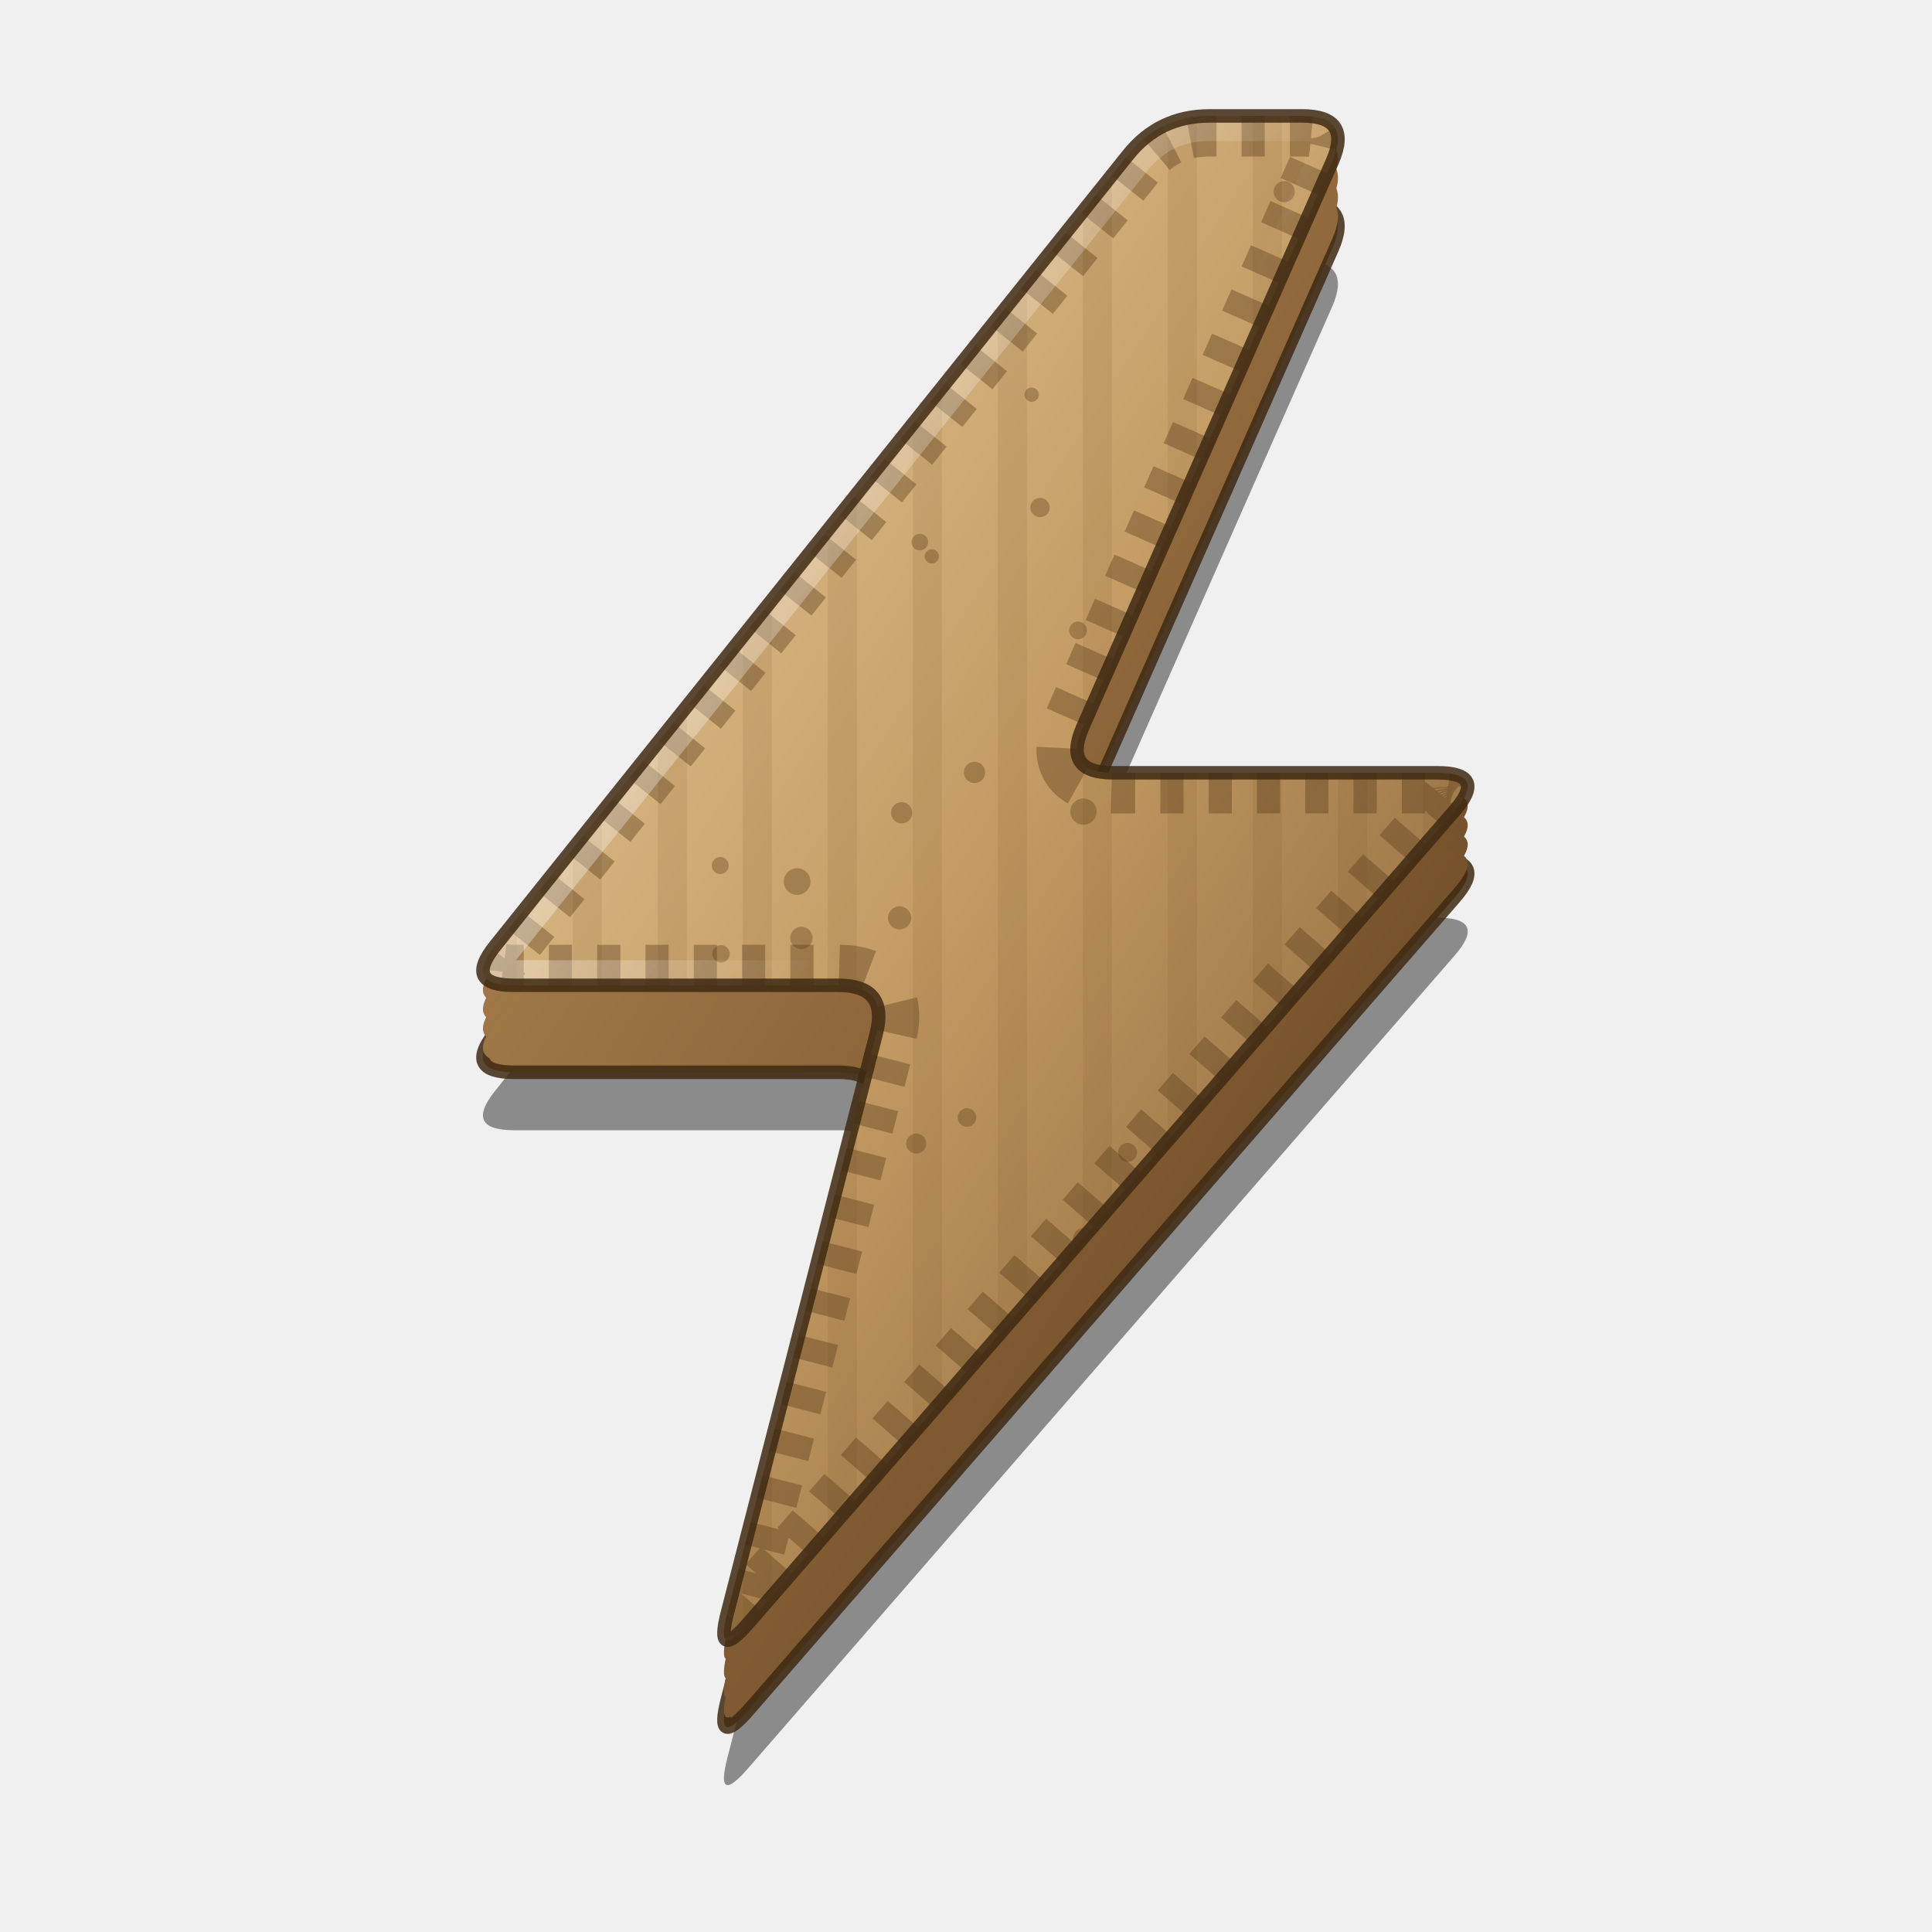
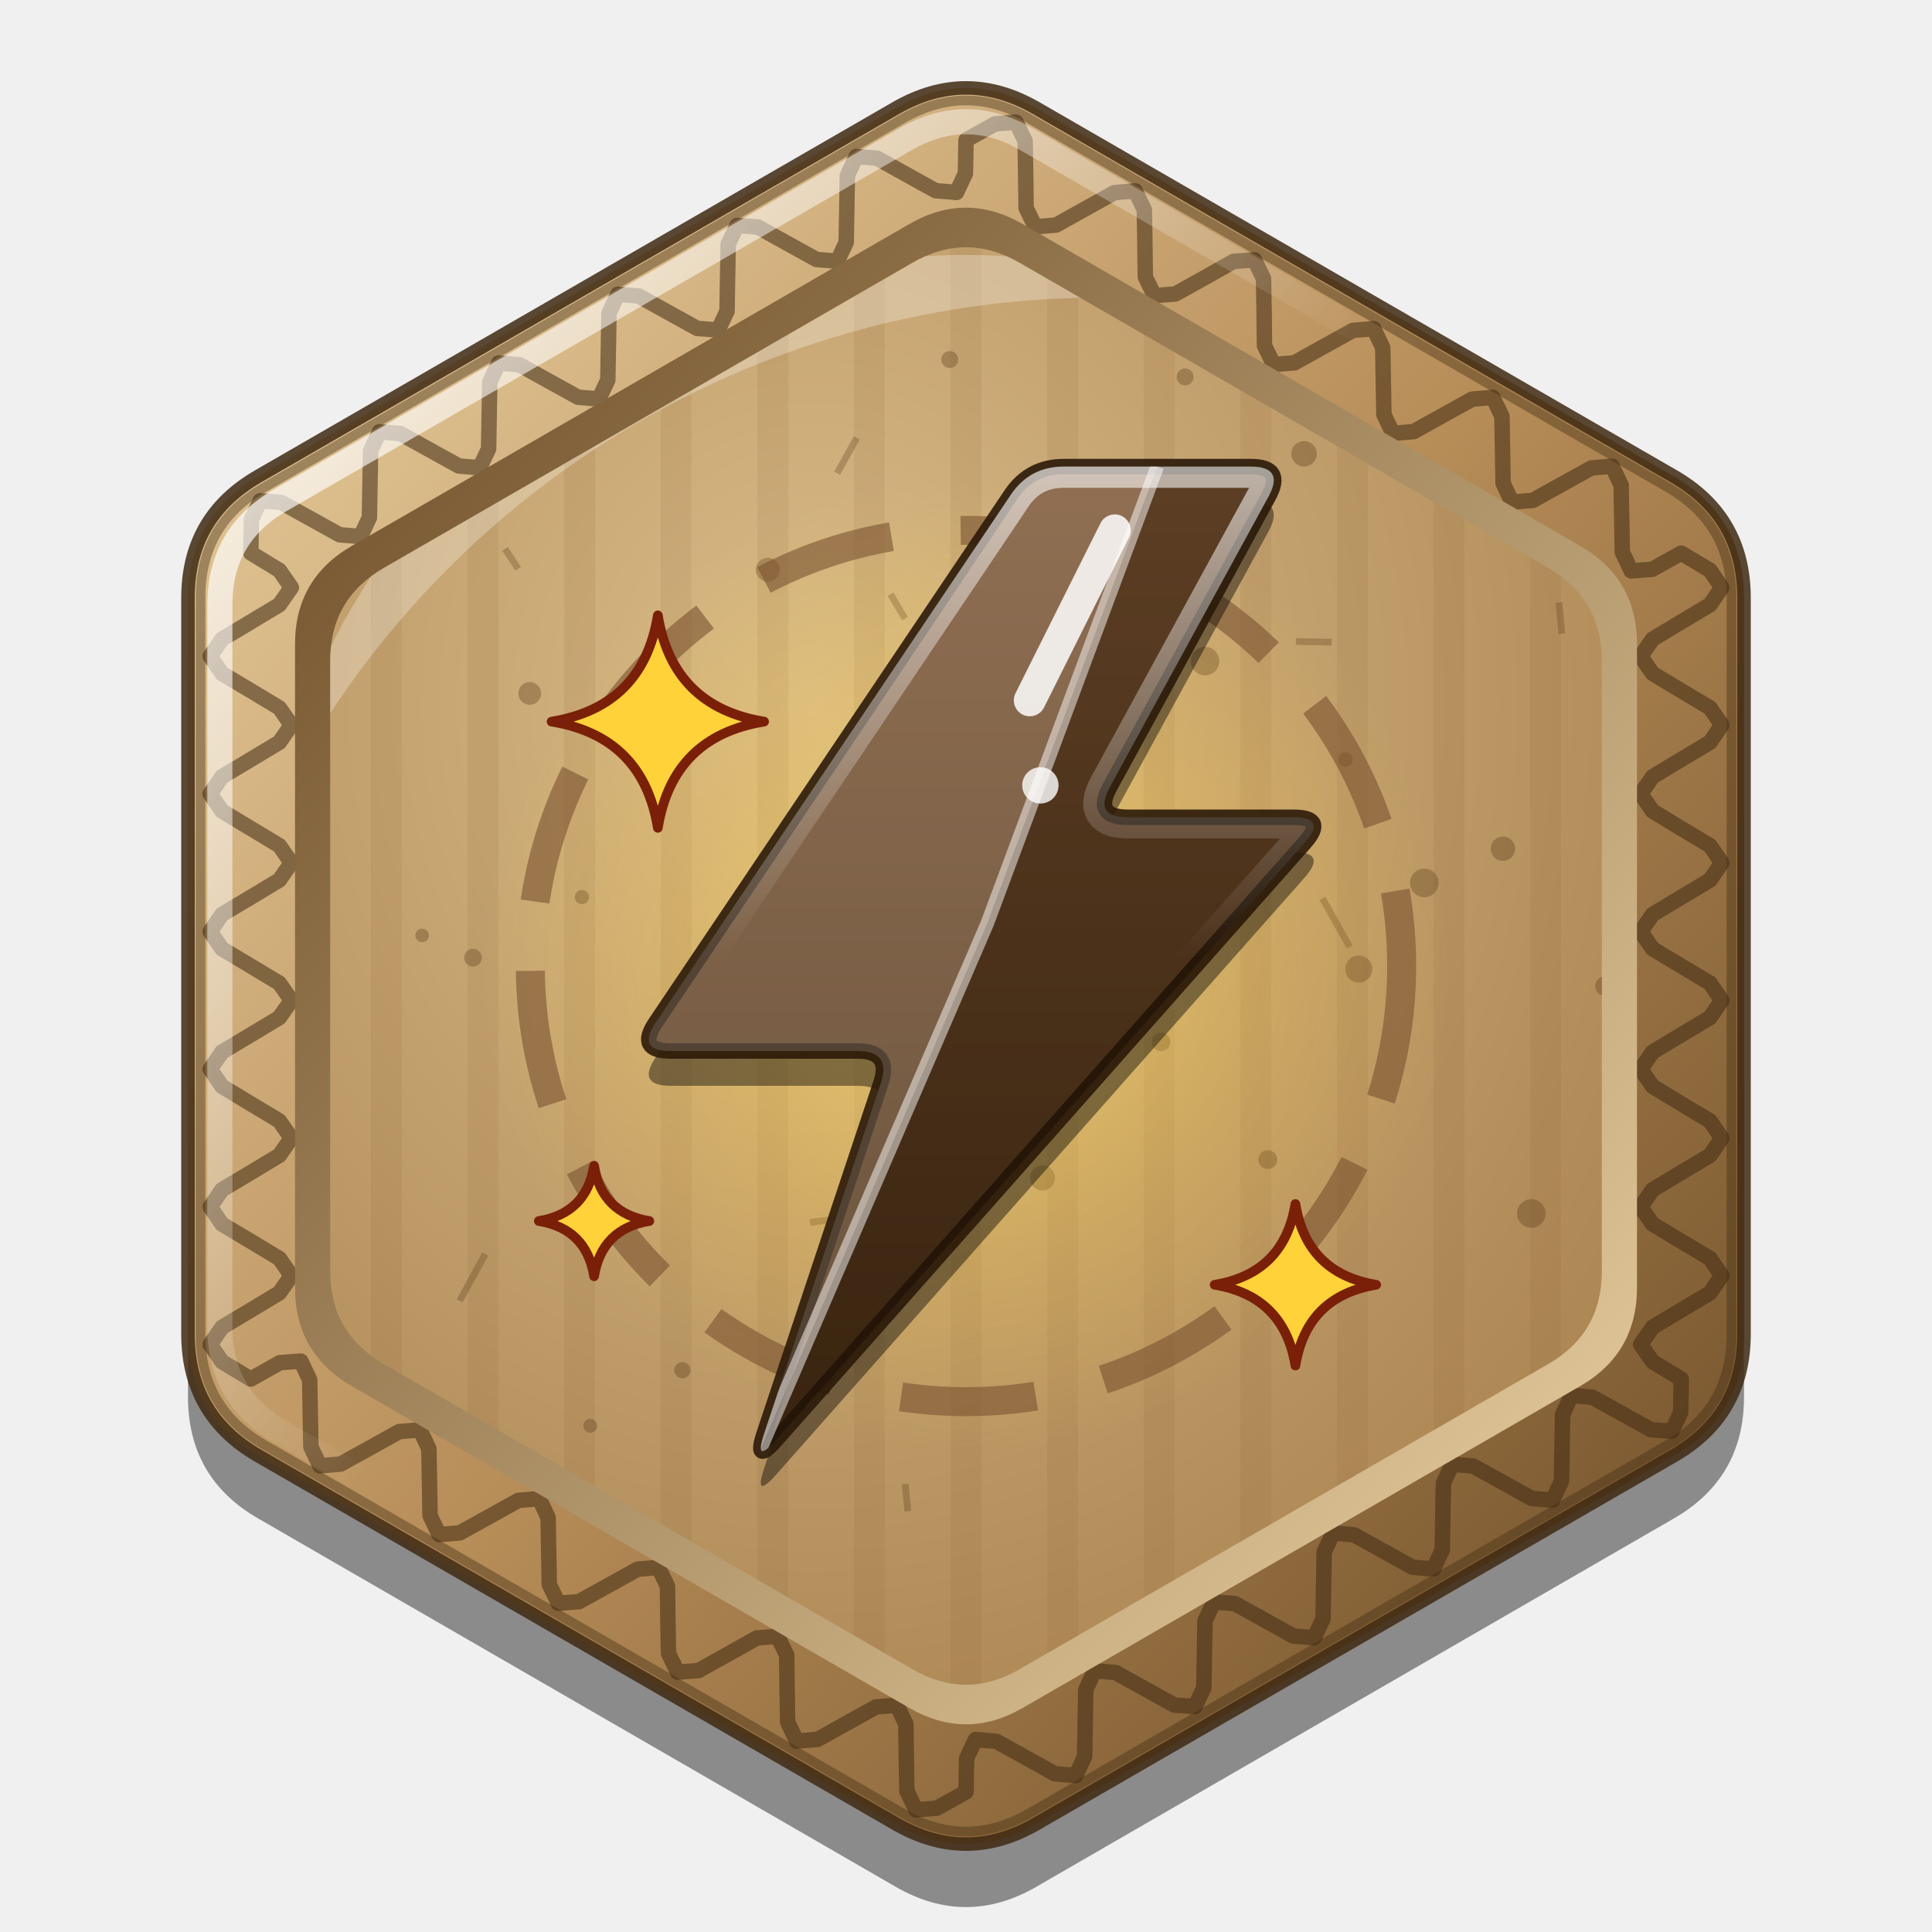
<svg xmlns="http://www.w3.org/2000/svg" width="120" height="120" viewBox="0 0 100 100">
  <defs>
-     <linearGradient id="m" x1="0" y1="0" x2="1" y2="1">
+     <linearGradient id="racha-carton-sym" x1="0" y1="0" x2="0" y2="1">
+       <stop offset="0" stop-color="#7a5230" />
+       <stop offset="1" stop-color="#4a2f14" />
+     </linearGradient>
+     <linearGradient id="racha-carton-symD" x1="0" y1="0" x2="0" y2="1">
+       <stop offset="0" stop-color="#4a2f14" />
+       <stop offset="1" stop-color="#2c1a09" />
+     </linearGradient>
+     <linearGradient id="racha-carton-light" x1="0" y1="0" x2="0" y2="1">
+       <stop offset="0" stop-color="#f6e2bd" />
+       <stop offset="1" stop-color="#d9b47a" />
+     </linearGradient>
+     <linearGradient id="racha-carton-symHl" x1="0" y1="0" x2="0" y2="1">
+       <stop offset="0" stop-color="#fff" stop-opacity="0.6" />
+       <stop offset="0.5" stop-color="#fff" stop-opacity="0" />
+       <stop offset="1" stop-color="#fff" stop-opacity="0" />
+     </linearGradient>
+     <linearGradient id="racha-carton-acc" x1="0" y1="0" x2="0" y2="1">
+       <stop offset="0" stop-color="#ff8a4a" />
+       <stop offset="1" stop-color="#d93a12" />
+     </linearGradient>
+     <linearGradient id="racha-carton-flame" x1="0" y1="0" x2="0" y2="1">
+       <stop offset="0" stop-color="#ffc23a" />
+       <stop offset="0.55" stop-color="#ff7a1a" />
+       <stop offset="1" stop-color="#d93a12" />
+     </linearGradient>
+     <linearGradient id="racha-carton-flameIn" x1="0" y1="0" x2="0" y2="1">
+       <stop offset="0" stop-color="#fffbe0" />
+       <stop offset="1" stop-color="#ffd23a" />
+     </linearGradient>
+     <linearGradient id="racha-carton-rim" x1="0" y1="0" x2="1" y2="1">
      <stop offset="0" stop-color="#ecd3a4" />
-       <stop offset="0.5" stop-color="#c39a62" />
-       <stop offset="1" stop-color="#7a5630" />
+       <stop offset="0.5" stop-color="#b78d58" />
+       <stop offset="1" stop-color="#6a4a25" />
    </linearGradient>
-     <linearGradient id="md" x1="0" y1="0" x2="1" y2="1">
-       <stop offset="0" stop-color="#b78d58" />
-       <stop offset="0.5" stop-color="#8c6439" />
-       <stop offset="1" stop-color="#5b3c1c" />
+     <linearGradient id="racha-carton-rimIn" x1="0" y1="0" x2="1" y2="1">
+       <stop offset="0" stop-color="#6a4a25" />
+       <stop offset="1" stop-color="#ecd3a4" />
    </linearGradient>
-     <linearGradient id="ml" x1="0" y1="0" x2="1" y2="1">
-       <stop offset="0" stop-color="#f0dbb2" />
-       <stop offset="0.5" stop-color="#d6b37c" />
-       <stop offset="1" stop-color="#a77f4c" />
-     </linearGradient>
-     <linearGradient id="hl" x1="0" y1="0" x2="1" y2="1">
+     <linearGradient id="racha-carton-hl" x1="0" y1="0" x2="1" y2="1">
      <stop offset="0" stop-color="#fff" stop-opacity="0.95" />
      <stop offset="0.45" stop-color="#fff" stop-opacity="0" />
      <stop offset="1" stop-color="#fff" stop-opacity="0" />
    </linearGradient>
-     <clipPath id="c0">
-       <path d="M62.6,6Q60,6 58.38,8.03L25.62,48.97Q24,51 26.6,51L43.4,51Q46,51 45.35,53.52L37.65,83.48Q37,86 38.71,84.04L75.29,41.96Q77,40 74.4,40L57.6,40Q55,40 56.05,37.62L68.95,8.38Q70,6 67.4,6Z" />
+     <radialGradient id="racha-carton-face" cx="0.38" cy="0.32" r="0.75">
+       <stop offset="0" stop-color="#d9bb88" />
+       <stop offset="1" stop-color="#ad8754" />
+     </radialGradient>
+     <clipPath id="racha-carton-fc">
+       <path d="M47.23,13.6Q50,12 52.77,13.6L80.14,29.4Q82.91,31 82.91,34.2L82.91,65.8Q82.91,69 80.14,70.6L52.77,86.4Q50,88 47.23,86.4L19.86,70.6Q17.09,69 17.09,65.8L17.09,34.2Q17.09,31 19.86,29.4Z" />
+     </clipPath>
+     <radialGradient id="racha-carton-boltGlow" cx="0.5" cy="0.5" r="0.5">
+       <stop offset="0" stop-color="#ffe27c" stop-opacity="0.55" />
+       <stop offset="0.6" stop-color="#ffd23a" stop-opacity="0.18" />
+       <stop offset="1" stop-color="#ffd23a" stop-opacity="0" />
+     </radialGradient>
+     <clipPath id="racha-carton-bolt">
+       <path d="M52.32,25.61Q53.3,24.15 55.06,24.15L64.74,24.15Q66.5,24.15 65.66,25.7L57.44,40.75Q56.6,42.3 58.36,42.3L66.94,42.3Q68.7,42.3 67.53,43.62L40.17,74.53Q39,75.85 39.56,74.18L45.59,56.07Q46.15,54.4 44.39,54.4L34.71,54.4Q32.95,54.4 33.93,52.94Z" />
    </clipPath>
  </defs>
-   <path d="M62.6,13.5Q60,13.5 58.38,15.53L25.62,56.47Q24,58.5 26.6,58.5L43.4,58.5Q46,58.5 45.35,61.02L37.65,90.98Q37,93.5 38.71,91.54L75.29,49.46Q77,47.5 74.4,47.5L57.6,47.5Q55,47.5 56.05,45.12L68.95,15.88Q70,13.5 67.4,13.5Z" fill="#000" opacity="0.42" />
-   <path d="M62.6,10.5Q60,10.5 58.38,12.53L25.62,53.47Q24,55.5 26.6,55.5L43.4,55.5Q46,55.5 45.35,58.02L37.65,87.98Q37,90.5 38.71,88.54L75.29,46.46Q77,44.5 74.4,44.5L57.6,44.5Q55,44.5 56.05,42.12L68.95,12.88Q70,10.5 67.4,10.5Z" fill="url(#md)" stroke="#3f2a12" stroke-width="0.7" stroke-opacity="0.85" stroke-linejoin="round" />
-   <path d="M62.6,7Q60,7 58.38,9.03L25.62,49.97Q24,52 26.6,52L43.4,52Q46,52 45.35,54.52L37.65,84.48Q37,87 38.71,85.04L75.29,42.96Q77,41 74.4,41L57.6,41Q55,41 56.05,38.62L68.95,9.38Q70,7 67.4,7Z" fill="url(#md)" />
-   <path d="M62.6,8Q60,8 58.38,10.03L25.62,50.97Q24,53 26.6,53L43.4,53Q46,53 45.35,55.52L37.65,85.48Q37,88 38.71,86.04L75.29,43.96Q77,42 74.4,42L57.6,42Q55,42 56.05,39.62L68.95,10.38Q70,8 67.4,8Z" fill="url(#md)" />
-   <path d="M62.6,9Q60,9 58.38,11.03L25.62,51.97Q24,54 26.6,54L43.4,54Q46,54 45.35,56.52L37.65,86.48Q37,89 38.71,87.04L75.29,44.96Q77,43 74.4,43L57.6,43Q55,43 56.05,40.62L68.95,11.38Q70,9 67.4,9Z" fill="url(#md)" />
-   <path d="M62.6,10Q60,10 58.38,12.03L25.62,52.97Q24,55 26.6,55L43.4,55Q46,55 45.35,57.52L37.65,87.48Q37,90 38.71,88.04L75.29,45.96Q77,44 74.4,44L57.6,44Q55,44 56.05,41.62L68.95,12.38Q70,10 67.4,10Z" fill="url(#md)" />
-   <path d="M62.6,6Q60,6 58.38,8.03L25.62,48.97Q24,51 26.6,51L43.4,51Q46,51 45.35,53.52L37.65,83.48Q37,86 38.71,84.04L75.29,41.96Q77,40 74.4,40L57.6,40Q55,40 56.05,37.62L68.95,8.38Q70,6 67.4,6Z" fill="url(#m)" />
-   <g clip-path="url(#c0)">
-     <line x1="26" y1="5" x2="26" y2="87" stroke="#7a5528" stroke-width="1.5" opacity="0.13" />
-     <line x1="30.4" y1="5" x2="30.4" y2="87" stroke="#7a5528" stroke-width="1.5" opacity="0.13" />
-     <line x1="34.8" y1="5" x2="34.8" y2="87" stroke="#7a5528" stroke-width="1.5" opacity="0.13" />
-     <line x1="39.2" y1="5" x2="39.2" y2="87" stroke="#7a5528" stroke-width="1.5" opacity="0.13" />
-     <line x1="43.6" y1="5" x2="43.6" y2="87" stroke="#7a5528" stroke-width="1.5" opacity="0.13" />
-     <line x1="48" y1="5" x2="48" y2="87" stroke="#7a5528" stroke-width="1.5" opacity="0.13" />
-     <line x1="52.4" y1="5" x2="52.4" y2="87" stroke="#7a5528" stroke-width="1.5" opacity="0.13" />
-     <line x1="56.8" y1="5" x2="56.8" y2="87" stroke="#7a5528" stroke-width="1.5" opacity="0.13" />
-     <line x1="61.2" y1="5" x2="61.2" y2="87" stroke="#7a5528" stroke-width="1.5" opacity="0.13" />
-     <line x1="65.6" y1="5" x2="65.6" y2="87" stroke="#7a5528" stroke-width="1.5" opacity="0.13" />
-     <line x1="70" y1="5" x2="70" y2="87" stroke="#7a5528" stroke-width="1.5" opacity="0.13" />
-     <line x1="74.4" y1="5" x2="74.4" y2="87" stroke="#7a5528" stroke-width="1.5" opacity="0.13" />
-     <circle cx="26.12" cy="12.71" r="0.67" fill="#5a3a16" opacity="0.35" />
-     <circle cx="47.61" cy="28.06" r="0.43" fill="#5a3a16" opacity="0.35" />
-     <circle cx="36.6" cy="85.44" r="0.52" fill="#5a3a16" opacity="0.35" />
-     <circle cx="68.15" cy="58.19" r="0.37" fill="#5a3a16" opacity="0.35" />
-     <circle cx="58.36" cy="59.65" r="0.49" fill="#5a3a16" opacity="0.35" />
-     <circle cx="29.31" cy="43.15" r="0.66" fill="#5a3a16" opacity="0.35" />
-     <circle cx="56.08" cy="42.01" r="0.68" fill="#5a3a16" opacity="0.35" />
-     <circle cx="54.76" cy="9.58" r="0.36" fill="#5a3a16" opacity="0.35" />
-     <circle cx="47.42" cy="59.19" r="0.52" fill="#5a3a16" opacity="0.35" />
-     <circle cx="56.16" cy="64.16" r="0.63" fill="#5a3a16" opacity="0.35" />
-     <circle cx="50.05" cy="57.84" r="0.48" fill="#5a3a16" opacity="0.35" />
-     <circle cx="51.18" cy="73.56" r="0.56" fill="#5a3a16" opacity="0.35" />
-     <circle cx="28.63" cy="64.65" r="0.67" fill="#5a3a16" opacity="0.35" />
-     <circle cx="57.49" cy="64.44" r="0.6" fill="#5a3a16" opacity="0.35" />
-     <circle cx="53.83" cy="26.27" r="0.5" fill="#5a3a16" opacity="0.35" />
-     <circle cx="39.75" cy="63.47" r="0.52" fill="#5a3a16" opacity="0.35" />
-     <circle cx="37.32" cy="49.37" r="0.45" fill="#5a3a16" opacity="0.35" />
-     <circle cx="68.63" cy="17.31" r="0.43" fill="#5a3a16" opacity="0.35" />
-     <circle cx="49.76" cy="80.62" r="0.62" fill="#5a3a16" opacity="0.35" />
-     <circle cx="55.8" cy="32.63" r="0.46" fill="#5a3a16" opacity="0.35" />
-     <circle cx="55.82" cy="66.68" r="0.45" fill="#5a3a16" opacity="0.35" />
-     <circle cx="71.92" cy="56.1" r="0.37" fill="#5a3a16" opacity="0.35" />
-     <circle cx="73.17" cy="34.23" r="0.38" fill="#5a3a16" opacity="0.35" />
-     <circle cx="28.66" cy="34.39" r="0.63" fill="#5a3a16" opacity="0.35" />
-     <circle cx="66.47" cy="9.92" r="0.55" fill="#5a3a16" opacity="0.35" />
-     <circle cx="49.69" cy="74.15" r="0.65" fill="#5a3a16" opacity="0.35" />
-     <circle cx="53.4" cy="20.43" r="0.37" fill="#5a3a16" opacity="0.35" />
-     <circle cx="46.67" cy="42.07" r="0.55" fill="#5a3a16" opacity="0.35" />
-     <circle cx="51.61" cy="12.42" r="0.64" fill="#5a3a16" opacity="0.35" />
-     <circle cx="37.28" cy="44.8" r="0.44" fill="#5a3a16" opacity="0.35" />
-     <circle cx="25.77" cy="12.55" r="0.45" fill="#5a3a16" opacity="0.35" />
-     <circle cx="39.17" cy="29.01" r="0.45" fill="#5a3a16" opacity="0.35" />
-     <circle cx="46.56" cy="47.51" r="0.6" fill="#5a3a16" opacity="0.35" />
-     <circle cx="70.01" cy="21.37" r="0.69" fill="#5a3a16" opacity="0.35" />
-     <circle cx="25.63" cy="63.94" r="0.52" fill="#5a3a16" opacity="0.35" />
-     <circle cx="41.48" cy="48.55" r="0.58" fill="#5a3a16" opacity="0.35" />
-     <circle cx="33.65" cy="8.52" r="0.67" fill="#5a3a16" opacity="0.35" />
-     <circle cx="24.23" cy="57.2" r="0.58" fill="#5a3a16" opacity="0.35" />
-     <circle cx="35.3" cy="67.92" r="0.46" fill="#5a3a16" opacity="0.35" />
-     <circle cx="35.94" cy="74.01" r="0.46" fill="#5a3a16" opacity="0.35" />
-     <circle cx="48.23" cy="28.8" r="0.37" fill="#5a3a16" opacity="0.35" />
-     <circle cx="41.26" cy="45.63" r="0.69" fill="#5a3a16" opacity="0.35" />
-     <circle cx="37.12" cy="77.83" r="0.51" fill="#5a3a16" opacity="0.35" />
-     <circle cx="57.87" cy="78.73" r="0.68" fill="#5a3a16" opacity="0.35" />
-     <circle cx="72.62" cy="81.67" r="0.64" fill="#5a3a16" opacity="0.35" />
-     <circle cx="50.44" cy="39.98" r="0.55" fill="#5a3a16" opacity="0.35" />
-     <circle cx="66.42" cy="66.99" r="0.54" fill="#5a3a16" opacity="0.35" />
-     <path d="M62.6,6Q60,6 58.38,8.03L25.62,48.97Q24,51 26.6,51L43.4,51Q46,51 45.35,53.52L37.65,83.48Q37,86 38.71,84.04L75.29,41.96Q77,40 74.4,40L57.6,40Q55,40 56.05,37.62L68.95,8.38Q70,6 67.4,6Z" fill="none" stroke="#5a3d1c" stroke-width="4.2" stroke-dasharray="1.2 1.3" opacity="0.4" />
-     <path d="M62.6,6Q60,6 58.38,8.03L25.62,48.97Q24,51 26.6,51L43.4,51Q46,51 45.35,53.52L37.65,83.48Q37,86 38.71,84.04L75.29,41.96Q77,40 74.4,40L57.6,40Q55,40 56.05,37.62L68.95,8.38Q70,6 67.4,6Z" fill="none" stroke="url(#hl)" stroke-width="2.6" />
+   <path d="M46.36,8.86Q50,6.76 53.64,8.86L86.63,27.91Q90.27,30.01 90.27,34.21L90.27,72.3Q90.27,76.51 86.63,78.6L53.64,97.66Q50,99.76 46.36,97.66L13.37,78.6Q9.73,76.51 9.73,72.3L9.73,34.21Q9.73,30.01 13.37,27.9Z" fill="#000" opacity="0.42" stroke-linejoin="round" />
+   <path d="M46.36,5.6Q50,3.5 53.64,5.6L86.63,24.65Q90.27,26.75 90.27,30.95L90.27,69.05Q90.27,73.25 86.63,75.35L53.64,94.4Q50,96.5 46.36,94.4L13.37,75.35Q9.73,73.25 9.73,69.05L9.73,30.95Q9.73,26.75 13.37,24.65Z" fill="url(#racha-carton-rim)" stroke="#3f2a12" stroke-width="0.7" stroke-opacity="0.85" stroke-linejoin="round" />
+   <path d="M50,7.25L51.51,6.41L52.59,6.32L53.06,7.3L53.09,9.03L53.11,10.76L53.58,11.74L54.66,11.65L56.17,10.81L57.68,9.97L58.76,9.88L59.23,10.86L59.26,12.59L59.28,14.33L59.75,15.3L60.83,15.22L62.34,14.38L63.85,13.53L64.93,13.45L65.4,14.42L65.43,16.16L65.45,17.89L65.92,18.87L67,18.78L68.51,17.94L70.03,17.1L71.1,17.01L71.57,17.99L71.6,19.72L71.63,21.45L72.09,22.43L73.17,22.34L74.68,21.5L76.2,20.66L77.27,20.57L77.74,21.55L77.77,23.28L77.8,25.01L78.26,25.99L79.34,25.9L80.85,25.06L82.37,24.22L83.44,24.13L83.91,25.11L83.94,26.84L83.97,28.58L84.43,29.55L85.51,29.47L87.02,28.63L88.51,29.52L89.12,30.41L88.51,31.3L87.02,32.19L85.54,33.08L84.92,33.97L85.54,34.86L87.02,35.75L88.51,36.64L89.12,37.53L88.51,38.42L87.02,39.31L85.54,40.2L84.92,41.09L85.54,41.98L87.02,42.88L88.51,43.77L89.12,44.66L88.51,45.55L87.02,46.44L85.54,47.33L84.92,48.22L85.54,49.11L87.02,50L88.51,50.89L89.12,51.78L88.51,52.67L87.02,53.56L85.54,54.45L84.92,55.34L85.54,56.23L87.02,57.13L88.51,58.02L89.12,58.91L88.51,59.8L87.02,60.69L85.54,61.58L84.92,62.47L85.54,63.36L87.02,64.25L88.51,65.14L89.12,66.03L88.51,66.92L87.02,67.81L85.54,68.7L84.92,69.59L85.54,70.48L87.02,71.38L86.99,73.11L86.53,74.08L85.45,74L83.94,73.16L82.42,72.32L81.34,72.23L80.88,73.21L80.85,74.94L80.82,76.67L80.36,77.65L79.28,77.56L77.77,76.72L76.25,75.88L75.17,75.79L74.71,76.77L74.68,78.5L74.65,80.23L74.19,81.21L73.11,81.12L71.6,80.28L70.08,79.44L69,79.35L68.54,80.33L68.51,82.06L68.48,83.79L68.02,84.77L66.94,84.68L65.43,83.84L63.91,83L62.83,82.92L62.37,83.89L62.34,85.63L62.31,87.36L61.85,88.33L60.77,88.25L59.26,87.41L57.74,86.57L56.66,86.48L56.2,87.46L56.17,89.19L56.14,90.92L55.68,91.9L54.6,91.81L53.09,90.97L51.57,90.13L50.49,90.04L50.03,91.02L50,92.75L48.49,93.59L47.41,93.68L46.94,92.7L46.91,90.97L46.89,89.24L46.42,88.26L45.34,88.35L43.83,89.19L42.32,90.03L41.24,90.12L40.77,89.14L40.74,87.41L40.72,85.67L40.25,84.7L39.17,84.78L37.66,85.63L36.15,86.47L35.07,86.55L34.6,85.58L34.57,83.84L34.55,82.11L34.08,81.13L33,81.22L31.49,82.06L29.97,82.9L28.9,82.99L28.43,82.01L28.4,80.28L28.37,78.55L27.91,77.57L26.83,77.66L25.32,78.5L23.8,79.34L22.73,79.43L22.26,78.45L22.23,76.72L22.2,74.99L21.74,74.01L20.66,74.1L19.15,74.94L17.63,75.78L16.56,75.87L16.09,74.89L16.06,73.16L16.03,71.42L15.57,70.45L14.49,70.53L12.98,71.38L11.49,70.48L10.88,69.59L11.49,68.7L12.98,67.81L14.46,66.92L15.08,66.03L14.46,65.14L12.98,64.25L11.49,63.36L10.88,62.47L11.49,61.58L12.98,60.69L14.46,59.8L15.08,58.91L14.46,58.02L12.98,57.13L11.49,56.23L10.88,55.34L11.49,54.45L12.98,53.56L14.46,52.67L15.08,51.78L14.46,50.89L12.98,50L11.49,49.11L10.88,48.22L11.49,47.33L12.98,46.44L14.46,45.55L15.08,44.66L14.46,43.77L12.98,42.88L11.49,41.98L10.88,41.09L11.49,40.2L12.98,39.31L14.46,38.42L15.08,37.53L14.46,36.64L12.98,35.75L11.49,34.86L10.88,33.97L11.49,33.08L12.98,32.19L14.46,31.3L15.08,30.41L14.46,29.52L12.98,28.62L13.01,26.89L13.47,25.92L14.55,26L16.06,26.84L17.58,27.68L18.66,27.77L19.12,26.79L19.15,25.06L19.18,23.33L19.64,22.35L20.72,22.44L22.23,23.28L23.75,24.12L24.83,24.21L25.29,23.23L25.32,21.5L25.35,19.77L25.81,18.79L26.89,18.88L28.4,19.72L29.92,20.56L31,20.65L31.46,19.67L31.49,17.94L31.52,16.21L31.98,15.23L33.06,15.32L34.57,16.16L36.09,17L37.17,17.08L37.63,16.11L37.66,14.38L37.69,12.64L38.15,11.67L39.23,11.75L40.74,12.59L42.26,13.43L43.34,13.52L43.8,12.54L43.83,10.81L43.86,9.08L44.32,8.1L45.4,8.19L46.91,9.03L48.43,9.87L49.51,9.96L49.97,8.98Z" fill="none" stroke="#3f2a12" stroke-width="0.8" opacity="0.55" stroke-linejoin="round" />
+   <path d="M46.71,6.15Q50,4.25 53.29,6.15L86.33,25.23Q89.62,27.13 89.62,30.93L89.62,69.08Q89.62,72.88 86.33,74.78L53.29,93.85Q50,95.75 46.71,93.85L13.67,74.78Q10.38,72.88 10.38,69.08L10.38,30.92Q10.38,27.12 13.67,25.23Z" fill="none" stroke="#3f2a12" stroke-width="0.5" opacity="0.4" />
+   <path d="M46.88,12.05Q50,10.25 53.12,12.05L81.31,28.33Q84.42,30.13 84.42,33.73L84.42,66.28Q84.42,69.88 81.31,71.68L53.12,87.95Q50,89.75 46.88,87.95L18.69,71.68Q15.58,69.88 15.58,66.28L15.58,33.72Q15.58,30.12 18.69,28.32Z" fill="none" stroke="#3f2a12" stroke-width="0.5" opacity="0.4" />
+   <path d="M46.88,7.2Q50,5.4 53.12,7.2L85.51,25.9Q88.62,27.7 88.62,31.3L88.62,68.7Q88.62,72.3 85.51,74.1L53.12,92.8Q50,94.6 46.88,92.8L14.49,74.1Q11.38,72.3 11.38,68.7L11.38,31.3Q11.38,27.7 14.49,25.9Z" fill="none" stroke="url(#racha-carton-hl)" stroke-width="1.3" />
+   <path d="M47.06,11.6Q50,9.9 52.94,11.6L81.78,28.25Q84.73,29.95 84.73,33.35L84.73,66.65Q84.73,70.05 81.78,71.75L52.94,88.4Q50,90.1 47.06,88.4L18.22,71.75Q15.27,70.05 15.27,66.65L15.27,33.35Q15.27,29.95 18.22,28.25Z" fill="url(#racha-carton-rimIn)" />
+   <path d="M47.23,13.6Q50,12 52.77,13.6L80.14,29.4Q82.91,31 82.91,34.2L82.91,65.8Q82.91,69 80.14,70.6L52.77,86.4Q50,88 47.23,86.4L19.86,70.6Q17.09,69 17.09,65.8L17.09,34.2Q17.09,31 19.86,29.4Z" fill="url(#racha-carton-face)" />
+   <g clip-path="url(#racha-carton-fc)">
+     <circle cx="49.31" cy="54.38" r="0.45" fill="#5a3a16" opacity="0.35" />
+     <circle cx="45.91" cy="50.46" r="0.7" fill="#5a3a16" opacity="0.35" />
+     <circle cx="56.44" cy="43.58" r="0.66" fill="#5a3a16" opacity="0.35" />
+     <circle cx="61.34" cy="19.51" r="0.44" fill="#5a3a16" opacity="0.35" />
+     <line x1="62.38" y1="25.37" x2="62.44" y2="26.89" stroke="#5a3a16" stroke-width="0.35" opacity="0.3" />
+     <line x1="17.61" y1="81.62" x2="19.46" y2="82.36" stroke="#5a3a16" stroke-width="0.35" opacity="0.3" />
+     <circle cx="82.81" cy="27.62" r="0.57" fill="#5a3a16" opacity="0.35" />
+     <circle cx="62.37" cy="34.22" r="0.74" fill="#5a3a16" opacity="0.35" />
+     <line x1="46.09" y1="30.75" x2="46.84" y2="32.02" stroke="#5a3a16" stroke-width="0.35" opacity="0.3" />
+     <circle cx="69.64" cy="39.32" r="0.38" fill="#5a3a16" opacity="0.35" />
+     <line x1="80.69" y1="31.18" x2="80.84" y2="32.8" stroke="#5a3a16" stroke-width="0.35" opacity="0.3" />
+     <line x1="57.41" y1="42.93" x2="56.75" y2="44.21" stroke="#5a3a16" stroke-width="0.35" opacity="0.3" />
+     <circle cx="30.12" cy="46.43" r="0.37" fill="#5a3a16" opacity="0.35" />
+     <line x1="43.68" y1="63.03" x2="41.92" y2="63.28" stroke="#5a3a16" stroke-width="0.35" opacity="0.3" />
+     <circle cx="45.55" cy="49.7" r="0.69" fill="#5a3a16" opacity="0.35" />
+     <circle cx="46.45" cy="45.63" r="0.44" fill="#5a3a16" opacity="0.35" />
+     <circle cx="67.5" cy="23.49" r="0.66" fill="#5a3a16" opacity="0.35" />
+     <line x1="75.8" y1="83.72" x2="73.5" y2="84.8" stroke="#5a3a16" stroke-width="0.35" opacity="0.3" />
+     <circle cx="60.1" cy="53.93" r="0.48" fill="#5a3a16" opacity="0.35" />
+     <circle cx="39.74" cy="29.49" r="0.62" fill="#5a3a16" opacity="0.35" />
+     <line x1="67.08" y1="33.2" x2="68.93" y2="33.24" stroke="#5a3a16" stroke-width="0.35" opacity="0.3" />
+     <circle cx="56.18" cy="45.76" r="0.75" fill="#5a3a16" opacity="0.35" />
+     <line x1="46.85" y1="76.81" x2="46.99" y2="78.22" stroke="#5a3a16" stroke-width="0.35" opacity="0.3" />
+     <circle cx="71.11" cy="78.53" r="0.36" fill="#5a3a16" opacity="0.35" />
+     <line x1="25.12" y1="64.91" x2="23.79" y2="67.33" stroke="#5a3a16" stroke-width="0.35" opacity="0.3" />
+     <circle cx="30.55" cy="73.8" r="0.36" fill="#5a3a16" opacity="0.35" />
+     <line x1="19.89" y1="15.51" x2="17.55" y2="16.89" stroke="#5a3a16" stroke-width="0.35" opacity="0.3" />
+     <circle cx="24.48" cy="49.57" r="0.46" fill="#5a3a16" opacity="0.35" />
+     <circle cx="49.16" cy="18.61" r="0.44" fill="#5a3a16" opacity="0.35" />
+     <circle cx="35.32" cy="70.92" r="0.42" fill="#5a3a16" opacity="0.35" />
+     <circle cx="14.07" cy="58.93" r="0.51" fill="#5a3a16" opacity="0.35" />
+     <circle cx="21.85" cy="48.42" r="0.35" fill="#5a3a16" opacity="0.35" />
+     <line x1="68.45" y1="46.5" x2="69.86" y2="49.01" stroke="#5a3a16" stroke-width="0.35" opacity="0.3" />
+     <circle cx="65.62" cy="60.02" r="0.49" fill="#5a3a16" opacity="0.35" />
+     <circle cx="19.56" cy="77.44" r="0.38" fill="#5a3a16" opacity="0.35" />
+     <circle cx="27.42" cy="35.89" r="0.59" fill="#5a3a16" opacity="0.35" />
+     <line x1="45.65" y1="41.16" x2="43.59" y2="41.78" stroke="#5a3a16" stroke-width="0.35" opacity="0.3" />
+     <line x1="44.35" y1="22.66" x2="43.33" y2="24.49" stroke="#5a3a16" stroke-width="0.35" opacity="0.3" />
+     <circle cx="79.26" cy="62.81" r="0.74" fill="#5a3a16" opacity="0.35" />
+     <circle cx="77.79" cy="43.93" r="0.63" fill="#5a3a16" opacity="0.35" />
+     <line x1="70.69" y1="79.86" x2="68.34" y2="79.94" stroke="#5a3a16" stroke-width="0.35" opacity="0.3" />
+     <circle cx="73.72" cy="45.7" r="0.74" fill="#5a3a16" opacity="0.35" />
+     <circle cx="53.96" cy="60.97" r="0.65" fill="#5a3a16" opacity="0.35" />
+     <circle cx="70.33" cy="50.16" r="0.7" fill="#5a3a16" opacity="0.35" />
+     <circle cx="65.97" cy="17.72" r="0.54" fill="#5a3a16" opacity="0.35" />
+     <circle cx="85.31" cy="61.44" r="0.62" fill="#5a3a16" opacity="0.35" />
+     <line x1="26.14" y1="28.41" x2="26.82" y2="29.44" stroke="#5a3a16" stroke-width="0.35" opacity="0.3" />
+     <circle cx="83.08" cy="51.04" r="0.51" fill="#5a3a16" opacity="0.35" />
+     <line x1="15" y1="8" x2="15" y2="92" stroke="#7a5528" stroke-width="1.6" opacity="0.1" />
+     <line x1="20" y1="8" x2="20" y2="92" stroke="#7a5528" stroke-width="1.6" opacity="0.1" />
+     <line x1="25" y1="8" x2="25" y2="92" stroke="#7a5528" stroke-width="1.6" opacity="0.1" />
+     <line x1="30" y1="8" x2="30" y2="92" stroke="#7a5528" stroke-width="1.6" opacity="0.1" />
+     <line x1="35" y1="8" x2="35" y2="92" stroke="#7a5528" stroke-width="1.6" opacity="0.1" />
+     <line x1="40" y1="8" x2="40" y2="92" stroke="#7a5528" stroke-width="1.6" opacity="0.1" />
+     <line x1="45" y1="8" x2="45" y2="92" stroke="#7a5528" stroke-width="1.6" opacity="0.1" />
+     <line x1="50" y1="8" x2="50" y2="92" stroke="#7a5528" stroke-width="1.6" opacity="0.1" />
+     <line x1="55" y1="8" x2="55" y2="92" stroke="#7a5528" stroke-width="1.6" opacity="0.1" />
+     <line x1="60" y1="8" x2="60" y2="92" stroke="#7a5528" stroke-width="1.6" opacity="0.1" />
+     <line x1="65" y1="8" x2="65" y2="92" stroke="#7a5528" stroke-width="1.6" opacity="0.1" />
+     <line x1="70" y1="8" x2="70" y2="92" stroke="#7a5528" stroke-width="1.6" opacity="0.1" />
+     <line x1="75" y1="8" x2="75" y2="92" stroke="#7a5528" stroke-width="1.6" opacity="0.1" />
+     <line x1="80" y1="8" x2="80" y2="92" stroke="#7a5528" stroke-width="1.6" opacity="0.1" />
+     <line x1="85" y1="8" x2="85" y2="92" stroke="#7a5528" stroke-width="1.6" opacity="0.1" />
+     <path d="M14,42.35A36.8 36.8 0 0 1 63.79,15.88A47.84 47.84 0 0 0 14,42.35Z" fill="#fff" opacity="0.28" />
  </g>
-   <path d="M62.6,6Q60,6 58.38,8.03L25.62,48.97Q24,51 26.6,51L43.4,51Q46,51 45.35,53.52L37.65,83.48Q37,86 38.71,84.04L75.29,41.96Q77,40 74.4,40L57.6,40Q55,40 56.05,37.62L68.95,8.38Q70,6 67.4,6Z" fill="none" stroke="#3f2a12" stroke-width="0.7" stroke-opacity="0.85" stroke-linejoin="round" />
+   <circle cx="50" cy="50" r="25.3" fill="url(#racha-carton-boltGlow)" />
+   <circle cx="50" cy="50" r="22.55" fill="none" stroke="#7a5230" stroke-width="1.5" stroke-dasharray="7 3.6" opacity="0.6" />
+   <path d="M52.32,27.41Q53.3,25.95 55.06,25.95L64.74,25.95Q66.5,25.95 65.66,27.5L57.44,42.55Q56.6,44.1 58.36,44.1L66.94,44.1Q68.7,44.1 67.53,45.42L40.17,76.33Q39,77.65 39.56,75.98L45.59,57.87Q46.15,56.2 44.39,56.2L34.71,56.2Q32.95,56.2 33.93,54.74Z" fill="#000" opacity="0.42" stroke-linejoin="round" />
+   <path d="M52.32,25.61Q53.3,24.15 55.06,24.15L64.74,24.15Q66.5,24.15 65.66,25.7L57.44,40.75Q56.6,42.3 58.36,42.3L66.94,42.3Q68.7,42.3 67.53,43.62L40.17,74.53Q39,75.85 39.56,74.18L45.59,56.07Q46.15,54.4 44.39,54.4L34.71,54.4Q32.95,54.4 33.93,52.94Z" fill="url(#racha-carton-sym)" stroke="#2c1a09" stroke-width="0.8" stroke-opacity="0.9" stroke-linejoin="round" />
+   <g clip-path="url(#racha-carton-bolt)">
+     <path d="M17,17L59.9,17L59.9,24.15L51.1,47.8L39,75.85L36.8,85.75L17,85.75Z" fill="#fff" opacity="0.17" />
+     <path d="M59.9,17L83,17L83,85.75L36.8,85.75L39,75.85L51.1,47.8L59.9,24.15Z" fill="#000" opacity="0.24" />
+     <path d="M59.9,24.15L51.1,47.8L39,75.85" fill="none" stroke="#fff" stroke-width="0.7" opacity="0.5" stroke-linejoin="round" />
+     <path d="M52.32,25.61Q53.3,24.15 55.06,24.15L64.74,24.15Q66.5,24.15 65.66,25.7L57.44,40.75Q56.6,42.3 58.36,42.3L66.94,42.3Q68.7,42.3 67.53,43.62L40.17,74.53Q39,75.85 39.56,74.18L45.59,56.07Q46.15,54.4 44.39,54.4L34.71,54.4Q32.95,54.4 33.93,52.94Z" fill="none" stroke="url(#racha-carton-symHl)" stroke-width="2.2" />
+   </g>
+   <path d="M57.7,27.45L53.3,36.25" fill="none" stroke="#fff" stroke-width="1.65" stroke-linecap="round" opacity="0.85" />
+   <circle cx="53.85" cy="40.65" r="0.94" fill="#fff" opacity="0.8" />
+   <path d="M34.05,31.85Q34.82,36.58 39.55,37.35Q34.82,38.12 34.05,42.85Q33.28,38.12 28.55,37.35Q33.28,36.58 34.05,31.85Z" fill="#ffd23a" stroke="#7a2008" stroke-width="0.5" stroke-linejoin="round" />
+   <path d="M67.05,62.32Q67.64,65.91 71.23,66.5Q67.64,67.09 67.05,70.68Q66.46,67.09 62.87,66.5Q66.46,65.91 67.05,62.32Z" fill="#ffd23a" stroke="#7a2008" stroke-width="0.5" stroke-linejoin="round" />
+   <path d="M30.75,60.34Q31.15,62.8 33.61,63.2Q31.15,63.6 30.75,66.06Q30.35,63.6 27.89,63.2Q30.35,62.8 30.75,60.34Z" fill="#ffd23a" stroke="#7a2008" stroke-width="0.5" stroke-linejoin="round" />
</svg>
